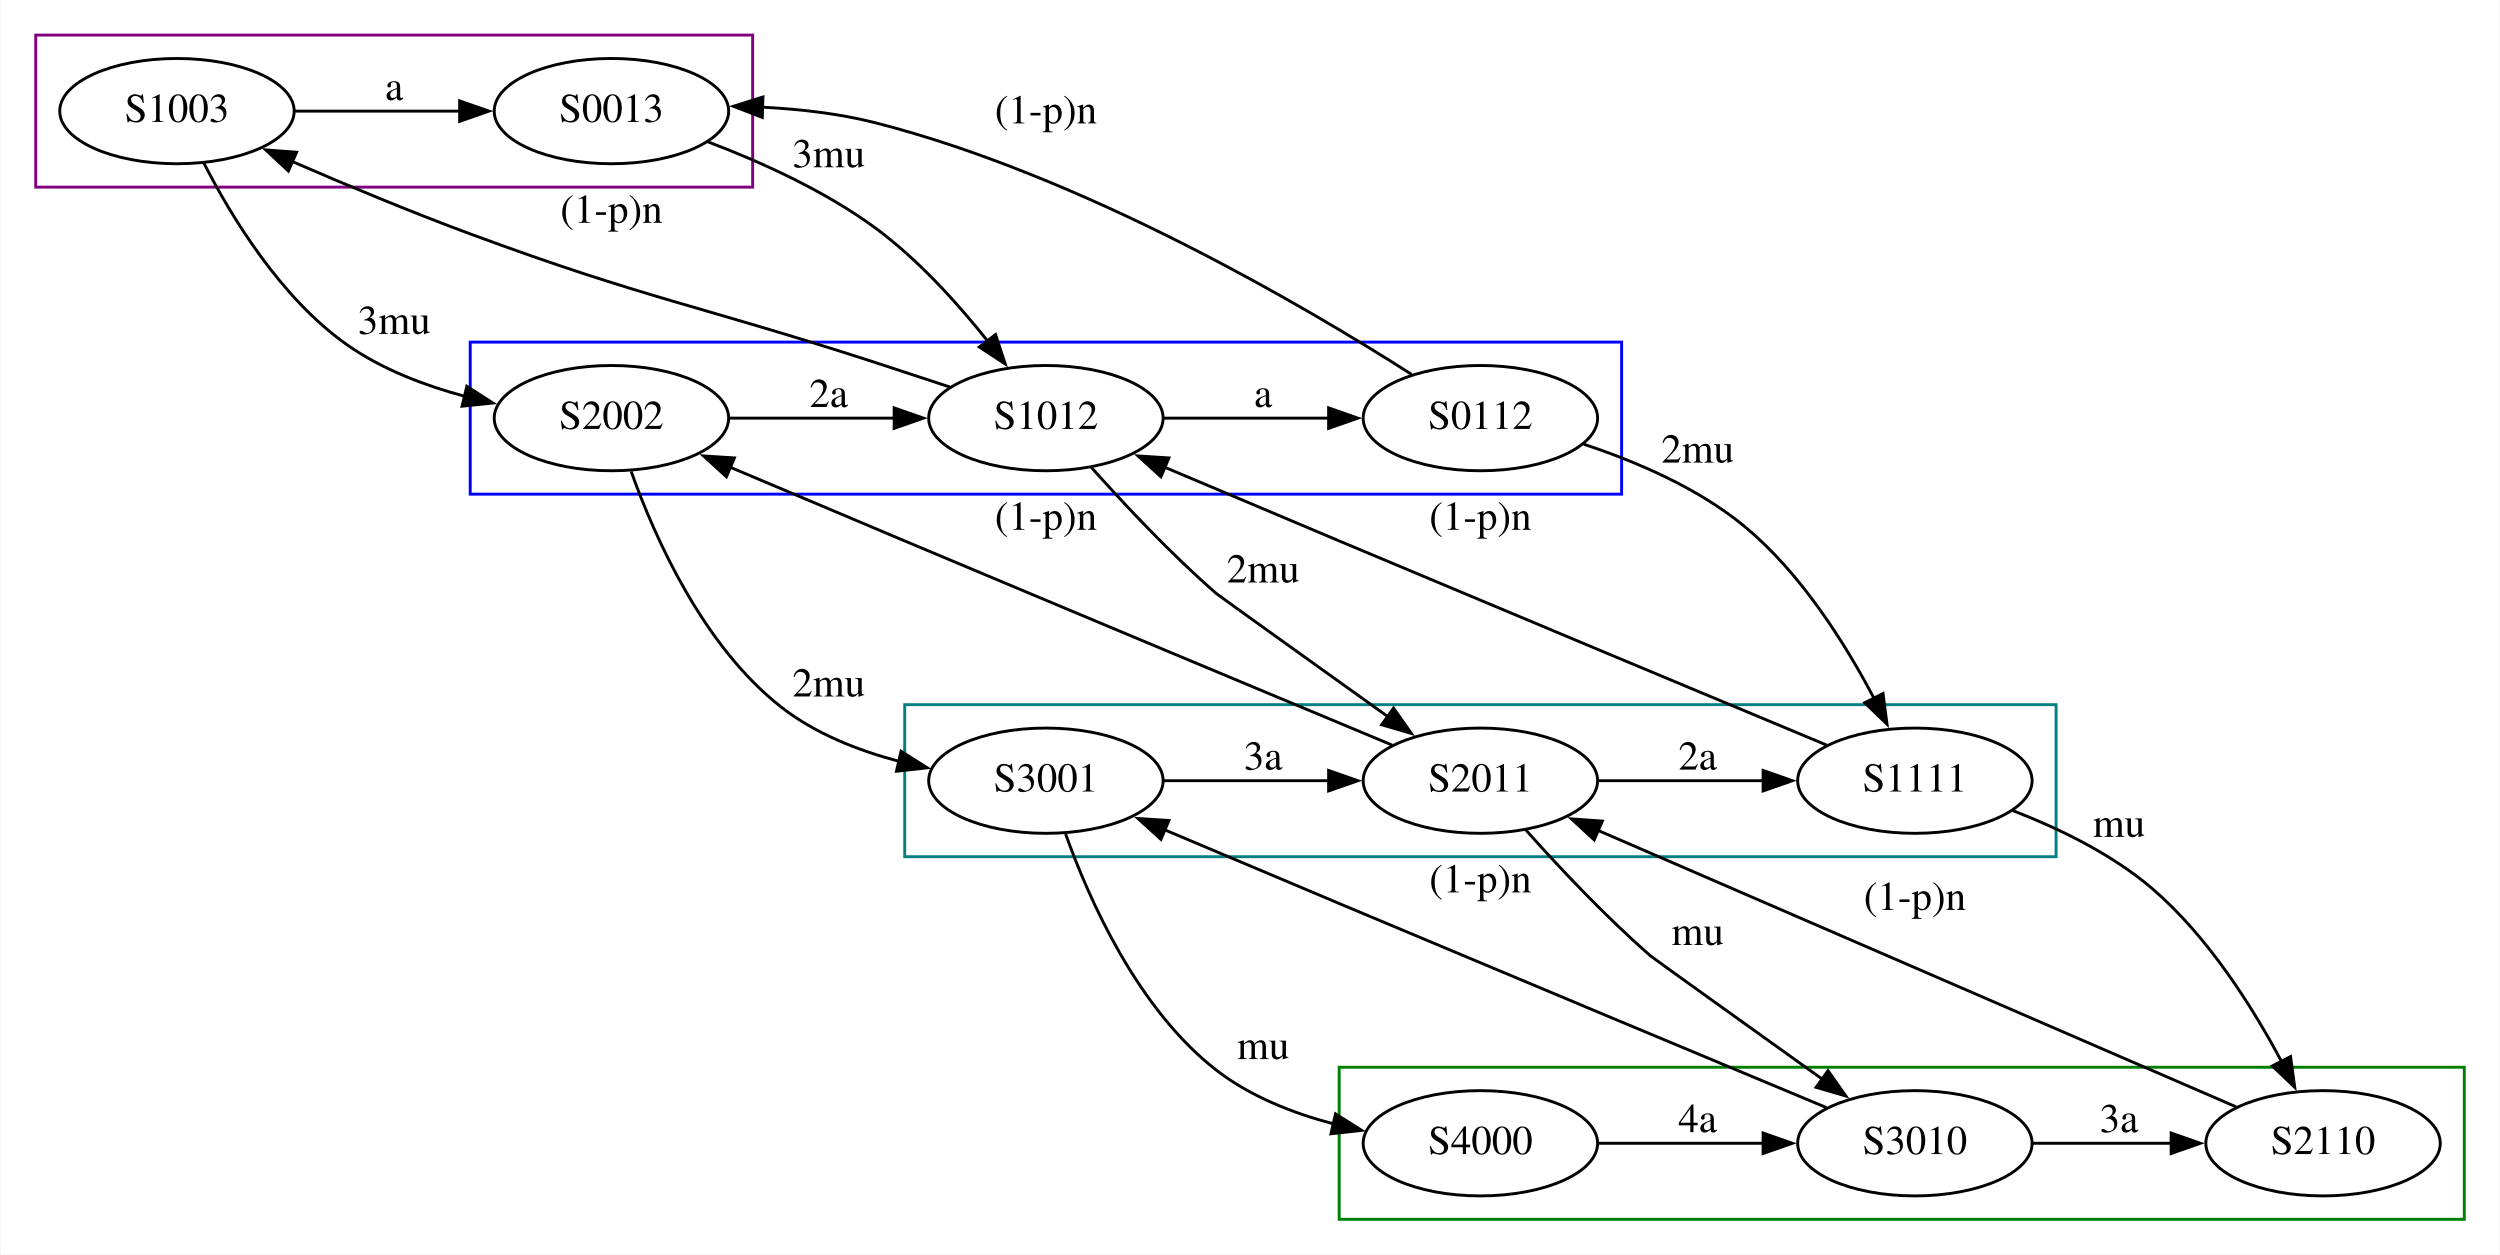
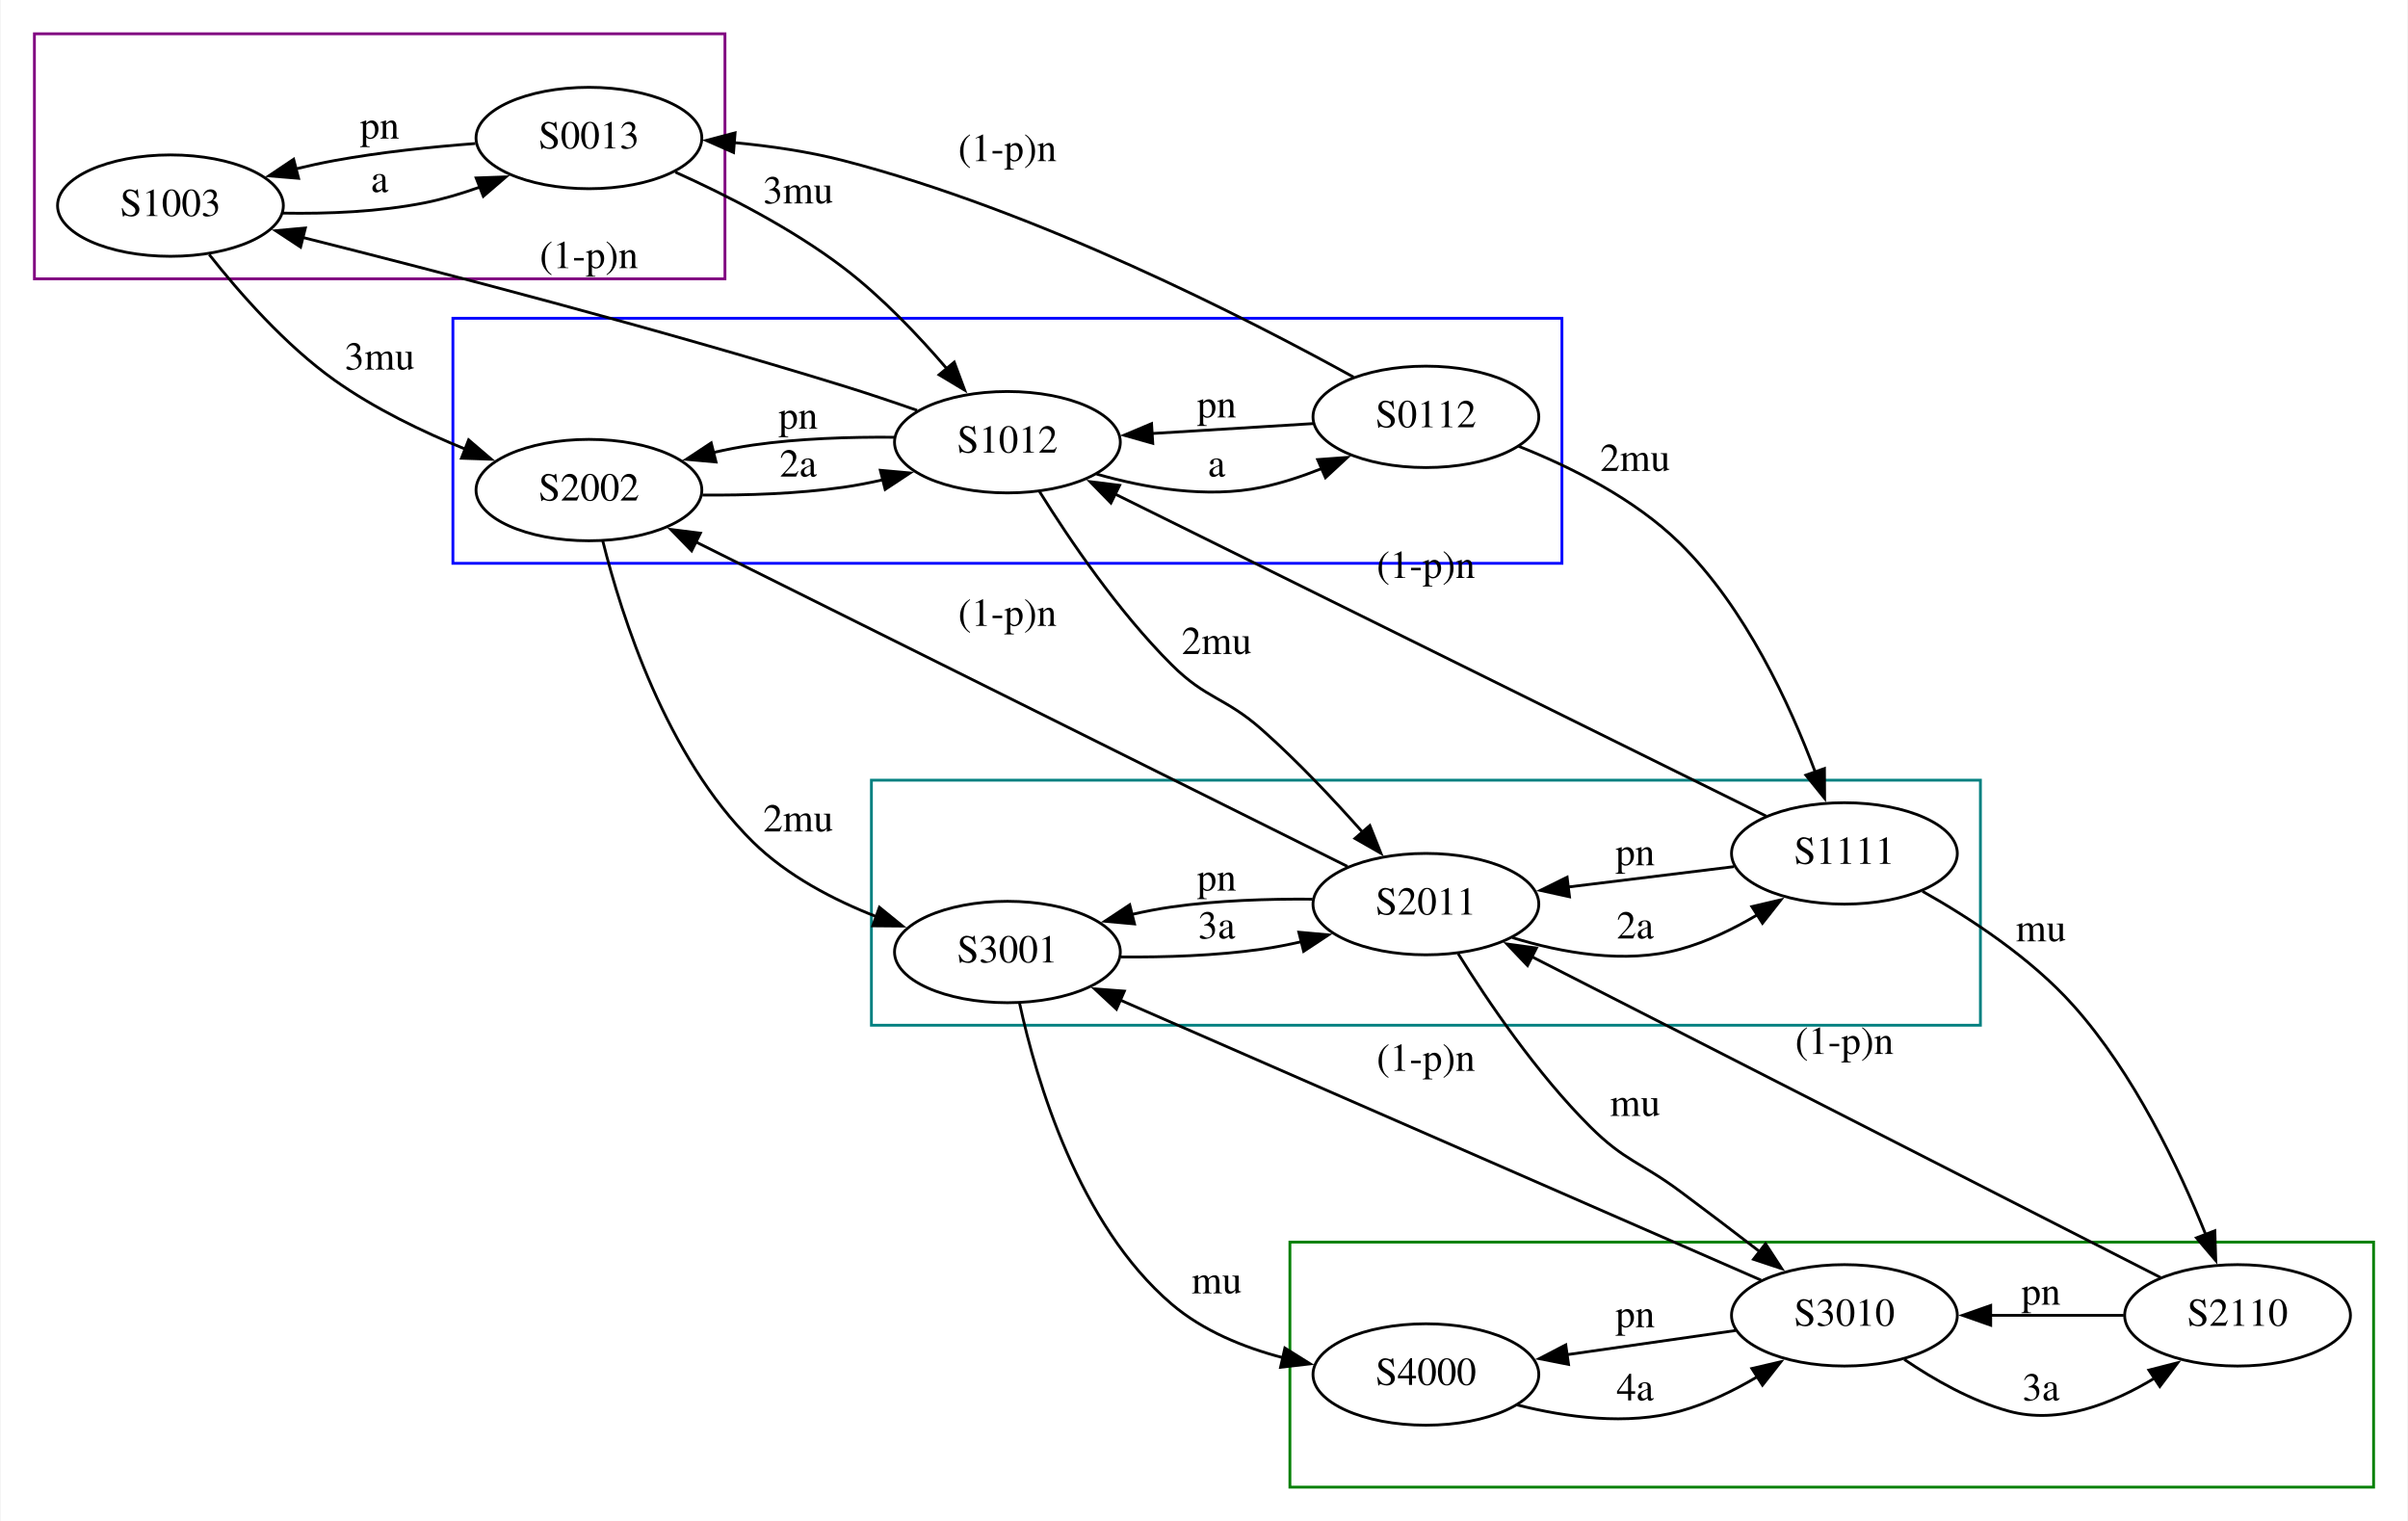
- <svg xmlns="http://www.w3.org/2000/svg" width="855pt" height="429pt" viewBox="0.00 0.00 854.56 429.00">
-   <g id="graph0" class="graph" transform="scale(1 1) rotate(0) translate(4 425)">
-     <polygon fill="white" stroke="none" points="-4,4 -4,-425 850.56,-425 850.56,4 -4,4" />
+ <svg xmlns="http://www.w3.org/2000/svg" width="855pt" height="540pt" viewBox="0.00 0.00 854.56 540.00">
+   <g id="graph0" class="graph" transform="scale(1 1) rotate(0) translate(4 536)">
+     <polygon fill="white" stroke="none" points="-4,4 -4,-536 850.56,-536 850.56,4 -4,4" />
    <g id="clust1" class="cluster">
-       <polygon fill="none" stroke="green" points="453.78,-8 453.78,-60 838.56,-60 838.56,-8 453.78,-8" />
+       <polygon fill="none" stroke="green" points="453.78,-8 453.78,-95 838.56,-95 838.56,-8 453.78,-8" />
    </g>
    <g id="clust2" class="cluster">
-       <polygon fill="none" stroke="teal" points="305.19,-132 305.19,-184 698.96,-184 698.96,-132 305.19,-132" />
+       <polygon fill="none" stroke="teal" points="305.19,-172 305.19,-259 698.96,-259 698.96,-172 305.19,-172" />
    </g>
    <g id="clust3" class="cluster">
-       <polygon fill="none" stroke="blue" points="156.59,-256 156.59,-308 550.37,-308 550.37,-256 156.59,-256" />
+       <polygon fill="none" stroke="blue" points="156.59,-336 156.59,-423 550.37,-423 550.37,-336 156.59,-336" />
    </g>
    <g id="clust4" class="cluster">
-       <polygon fill="none" stroke="purple" points="8,-361 8,-413 253.19,-413 253.19,-361 8,-361" />
+       <polygon fill="none" stroke="purple" points="8,-437 8,-524 253.19,-524 253.19,-437 8,-437" />
    </g>
    <g id="node1" class="node">
-       <ellipse fill="none" stroke="black" cx="502.07" cy="-34" rx="40.09" ry="18" />
-       <text text-anchor="middle" x="502.07" y="-30.3" font-family="Times,serif" font-size="14.00">S4000</text>
+       <ellipse fill="none" stroke="black" cx="502.07" cy="-48" rx="40.09" ry="18" />
+       <text text-anchor="middle" x="502.07" y="-44.3" font-family="Times,serif" font-size="14.00">S4000</text>
    </g>
    <g id="node2" class="node">
-       <ellipse fill="none" stroke="black" cx="650.67" cy="-34" rx="40.09" ry="18" />
-       <text text-anchor="middle" x="650.67" y="-30.3" font-family="Times,serif" font-size="14.00">S3010</text>
+       <ellipse fill="none" stroke="black" cx="650.67" cy="-69" rx="40.09" ry="18" />
+       <text text-anchor="middle" x="650.67" y="-65.3" font-family="Times,serif" font-size="14.00">S3010</text>
    </g>
    <g id="edge1" class="edge">
-       <path fill="none" stroke="black" d="M542.36,-34C559.69,-34 580.29,-34 598.78,-34" />
-       <polygon fill="black" stroke="black" points="598.76,-37.5 608.76,-34 598.76,-30.5 598.76,-37.5" />
-       <text text-anchor="middle" x="576.37" y="-37.8" font-family="Times,serif" font-size="14.00">4a</text>
+       <path fill="none" stroke="black" d="M534.46,-37.2C551.75,-32.8 573.49,-29.82 592.37,-35 601.81,-37.59 611.27,-42.18 619.7,-47.17" />
+       <polygon fill="black" stroke="black" points="617.81,-50.12 628.13,-52.53 621.57,-44.21 617.81,-50.12" />
+       <text text-anchor="middle" x="576.37" y="-38.8" font-family="Times,serif" font-size="14.00">4a</text>
+     </g>
+     <g id="edge3" class="edge">
+       <path fill="none" stroke="black" d="M612.04,-63.61C593.77,-60.99 571.57,-57.81 552,-55.01" />
+       <polygon fill="black" stroke="black" points="552.72,-51.58 542.32,-53.62 551.73,-58.51 552.72,-51.58" />
+       <text text-anchor="middle" x="576.37" y="-64.8" font-family="Times,serif" font-size="14.00">pn</text>
    </g>
    <g id="node3" class="node">
-       <ellipse fill="none" stroke="black" cx="790.26" cy="-34" rx="40.09" ry="18" />
-       <text text-anchor="middle" x="790.26" y="-30.3" font-family="Times,serif" font-size="14.00">S2110</text>
+       <ellipse fill="none" stroke="black" cx="790.26" cy="-69" rx="40.09" ry="18" />
+       <text text-anchor="middle" x="790.26" y="-65.3" font-family="Times,serif" font-size="14.00">S2110</text>
    </g>
    <g id="edge2" class="edge">
-       <path fill="none" stroke="black" d="M691.1,-34C705.92,-34 722.99,-34 738.69,-34" />
-       <polygon fill="black" stroke="black" points="738.31,-37.5 748.31,-34 738.31,-30.5 738.31,-37.5" />
-       <text text-anchor="middle" x="720.46" y="-37.8" font-family="Times,serif" font-size="14.00">3a</text>
+       <path fill="none" stroke="black" d="M671.93,-53.34C682.38,-46.24 695.69,-38.64 708.96,-35 726.81,-30.1 745.92,-37.63 761.02,-46.84" />
+       <polygon fill="black" stroke="black" points="758.78,-49.56 769.04,-52.18 762.66,-43.73 758.78,-49.56" />
+       <text text-anchor="middle" x="720.46" y="-38.8" font-family="Times,serif" font-size="14.00">3a</text>
    </g>
    <g id="node4" class="node">
-       <ellipse fill="none" stroke="black" cx="353.48" cy="-158" rx="40.09" ry="18" />
-       <text text-anchor="middle" x="353.48" y="-154.3" font-family="Times,serif" font-size="14.00">S3001</text>
-     </g>
-     <g id="edge3" class="edge">
-       <path fill="none" stroke="black" d="M620.45,-46.19C582.15,-62.18 512.91,-91.12 453.78,-116 434.11,-124.28 412.27,-133.51 394.09,-141.21" />
-       <polygon fill="black" stroke="black" points="392.82,-137.94 384.97,-145.07 395.55,-144.39 392.82,-137.94" />
-       <text text-anchor="middle" x="502.07" y="-119.8" font-family="Times,serif" font-size="14.00">(1-p)n</text>
+       <ellipse fill="none" stroke="black" cx="353.48" cy="-198" rx="40.09" ry="18" />
+       <text text-anchor="middle" x="353.48" y="-194.3" font-family="Times,serif" font-size="14.00">S3001</text>
+     </g>
+     <g id="edge5" class="edge">
+       <path fill="none" stroke="black" d="M621.08,-81.49C567.84,-104.76 453.44,-154.75 393.28,-181.05" />
+       <polygon fill="black" stroke="black" points="392.2,-177.7 384.44,-184.91 395.01,-184.11 392.2,-177.7" />
+       <text text-anchor="middle" x="502.07" y="-155.8" font-family="Times,serif" font-size="14.00">(1-p)n</text>
+     </g>
+     <g id="edge4" class="edge">
+       <path fill="none" stroke="black" d="M749.83,-69C735,-69 717.94,-69 702.24,-69" />
+       <polygon fill="black" stroke="black" points="702.61,-65.5 692.61,-69 702.61,-72.5 702.61,-65.5" />
+       <text text-anchor="middle" x="720.46" y="-72.8" font-family="Times,serif" font-size="14.00">pn</text>
    </g>
    <g id="node7" class="node">
-       <ellipse fill="none" stroke="black" cx="502.07" cy="-158" rx="40.09" ry="18" />
-       <text text-anchor="middle" x="502.07" y="-154.3" font-family="Times,serif" font-size="14.00">S2011</text>
+       <ellipse fill="none" stroke="black" cx="502.07" cy="-215" rx="40.09" ry="18" />
+       <text text-anchor="middle" x="502.07" y="-211.3" font-family="Times,serif" font-size="14.00">S2011</text>
+     </g>
+     <g id="edge12" class="edge">
+       <path fill="none" stroke="black" d="M762.91,-82.44C711.53,-108.65 597.88,-166.64 539.4,-196.47" />
+       <polygon fill="black" stroke="black" points="538.15,-193.18 530.83,-200.84 541.33,-199.41 538.15,-193.18" />
+       <text text-anchor="middle" x="650.67" y="-161.8" font-family="Times,serif" font-size="14.00">(1-p)n</text>
+     </g>
+     <g id="edge14" class="edge">
+       <path fill="none" stroke="black" d="M357.8,-179.78C363.72,-152.49 378.74,-101.22 411.78,-73 422.89,-63.51 437.34,-57.61 451.37,-53.94" />
+       <polygon fill="black" stroke="black" points="451.99,-57.39 460.98,-51.78 450.46,-50.56 451.99,-57.39" />
+       <text text-anchor="middle" x="427.78" y="-76.8" font-family="Times,serif" font-size="14.00">mu</text>
+     </g>
+     <g id="edge7" class="edge">
+       <path fill="none" stroke="black" d="M393.77,-196.24C409.4,-196.11 427.51,-196.68 443.78,-199 448.44,-199.66 453.25,-200.6 458.02,-201.69" />
+       <polygon fill="black" stroke="black" points="456.95,-205.03 467.5,-204.08 458.66,-198.24 456.95,-205.03" />
+       <text text-anchor="middle" x="427.78" y="-202.8" font-family="Times,serif" font-size="14.00">3a</text>
+     </g>
+     <g id="node5" class="node">
+       <ellipse fill="none" stroke="black" cx="502.07" cy="-388" rx="40.09" ry="18" />
+       <text text-anchor="middle" x="502.07" y="-384.3" font-family="Times,serif" font-size="14.00">S0112</text>
+     </g>
+     <g id="node6" class="node">
+       <ellipse fill="none" stroke="black" cx="204.89" cy="-487" rx="40.09" ry="18" />
+       <text text-anchor="middle" x="204.89" y="-483.3" font-family="Times,serif" font-size="14.00">S0013</text>
+     </g>
+     <g id="edge6" class="edge">
+       <path fill="none" stroke="black" d="M476.36,-402.13C438.65,-422.93 363.86,-461.26 295.19,-479 282.84,-482.19 269.25,-484.16 256.48,-485.36" />
+       <polygon fill="black" stroke="black" points="256.24,-481.86 246.55,-486.14 256.79,-488.84 256.24,-481.86" />
+       <text text-anchor="middle" x="353.48" y="-478.8" font-family="Times,serif" font-size="14.00">(1-p)n</text>
+     </g>
+     <g id="node8" class="node">
+       <ellipse fill="none" stroke="black" cx="650.67" cy="-233" rx="40.09" ry="18" />
+       <text text-anchor="middle" x="650.67" y="-229.3" font-family="Times,serif" font-size="14.00">S1111</text>
+     </g>
+     <g id="edge24" class="edge">
+       <path fill="none" stroke="black" d="M535,-377.55C553.53,-370.21 576.31,-358.85 592.37,-343 615.53,-320.15 631.31,-285.96 640.35,-261.77" />
+       <polygon fill="black" stroke="black" points="643.58,-263.14 643.64,-252.55 636.99,-260.79 643.58,-263.14" />
+       <text text-anchor="middle" x="576.37" y="-368.8" font-family="Times,serif" font-size="14.00">2mu</text>
+     </g>
+     <g id="node9" class="node">
+       <ellipse fill="none" stroke="black" cx="353.48" cy="-379" rx="40.09" ry="18" />
+       <text text-anchor="middle" x="353.48" y="-375.3" font-family="Times,serif" font-size="14.00">S1012</text>
+     </g>
+     <g id="edge28" class="edge">
+       <path fill="none" stroke="black" d="M235.55,-474.89C253.7,-466.73 276.86,-454.94 295.19,-441 308.76,-430.68 321.83,-416.93 332.05,-405.01" />
+       <polygon fill="black" stroke="black" points="334.6,-407.42 338.3,-397.49 329.22,-402.94 334.6,-407.42" />
+       <text text-anchor="middle" x="279.19" y="-463.8" font-family="Times,serif" font-size="14.00">3mu</text>
+     </g>
+     <g id="edge15" class="edge">
+       <path fill="none" stroke="black" d="M513.5,-197.44C524.02,-180.55 541.4,-154.89 560.37,-136 572.78,-123.64 578.31,-123.45 592.37,-113 601.64,-106.12 611.64,-98.49 620.66,-91.56" />
+       <polygon fill="black" stroke="black" points="622.66,-94.44 628.44,-85.56 618.38,-88.9 622.66,-94.44" />
+       <text text-anchor="middle" x="576.37" y="-139.8" font-family="Times,serif" font-size="14.00">mu</text>
+     </g>
+     <g id="edge9" class="edge">
+       <path fill="none" stroke="black" d="M461.79,-216.76C446.15,-216.89 428.05,-216.32 411.78,-214 407.12,-213.34 402.3,-212.4 397.54,-211.31" />
+       <polygon fill="black" stroke="black" points="398.61,-207.97 388.06,-208.92 396.9,-214.76 398.61,-207.97" />
+       <text text-anchor="middle" x="427.78" y="-219.8" font-family="Times,serif" font-size="14.00">pn</text>
    </g>
    <g id="edge8" class="edge">
-       <path fill="none" stroke="black" d="M760.53,-46.45C708.9,-68.82 600.41,-115.83 542.1,-141.09" />
-       <polygon fill="black" stroke="black" points="541,-137.75 533.21,-144.94 543.78,-144.18 541,-137.75" />
-       <text text-anchor="middle" x="650.67" y="-113.8" font-family="Times,serif" font-size="14.00">(1-p)n</text>
+       <path fill="none" stroke="black" d="M532.73,-203.12C550.26,-197.73 572.78,-193.62 592.37,-199 601.81,-201.59 611.27,-206.18 619.7,-211.17" />
+       <polygon fill="black" stroke="black" points="617.81,-214.12 628.13,-216.53 621.57,-208.21 617.81,-214.12" />
+       <text text-anchor="middle" x="576.37" y="-202.8" font-family="Times,serif" font-size="14.00">2a</text>
+     </g>
+     <g id="node10" class="node">
+       <ellipse fill="none" stroke="black" cx="204.89" cy="-362" rx="40.09" ry="18" />
+       <text text-anchor="middle" x="204.89" y="-358.3" font-family="Times,serif" font-size="14.00">S2002</text>
+     </g>
+     <g id="edge13" class="edge">
+       <path fill="none" stroke="black" d="M474.21,-228.38C421.2,-254.78 303.08,-313.6 242.81,-343.61" />
+       <polygon fill="black" stroke="black" points="241.35,-340.43 233.96,-348.02 244.47,-346.7 241.35,-340.43" />
+       <text text-anchor="middle" x="353.48" y="-313.8" font-family="Times,serif" font-size="14.00">(1-p)n</text>
+     </g>
+     <g id="edge16" class="edge">
+       <path fill="none" stroke="black" d="M678.4,-219.54C695.35,-210 716.85,-195.91 731.96,-179 753.52,-154.89 769.51,-121.2 779.04,-97.47" />
+       <polygon fill="black" stroke="black" points="782.19,-99.03 782.53,-88.44 775.66,-96.51 782.19,-99.03" />
+       <text text-anchor="middle" x="720.46" y="-201.8" font-family="Times,serif" font-size="14.00">mu</text>
    </g>
    <g id="edge10" class="edge">
-       <path fill="none" stroke="black" d="M360.22,-139.78C368.2,-117.43 384.79,-79.93 411.78,-59 423.32,-50.05 437.9,-44.3 451.92,-40.61" />
-       <polygon fill="black" stroke="black" points="452.53,-44.06 461.49,-38.41 450.96,-37.24 452.53,-44.06" />
-       <text text-anchor="middle" x="427.78" y="-62.8" font-family="Times,serif" font-size="14.00">mu</text>
-     </g>
-     <g id="edge5" class="edge">
-       <path fill="none" stroke="black" d="M393.77,-158C411.1,-158 431.7,-158 450.19,-158" />
-       <polygon fill="black" stroke="black" points="450.17,-161.5 460.17,-158 450.17,-154.5 450.17,-161.5" />
-       <text text-anchor="middle" x="427.78" y="-161.8" font-family="Times,serif" font-size="14.00">3a</text>
-     </g>
-     <g id="node5" class="node">
-       <ellipse fill="none" stroke="black" cx="502.07" cy="-282" rx="40.09" ry="18" />
-       <text text-anchor="middle" x="502.07" y="-278.3" font-family="Times,serif" font-size="14.00">S0112</text>
-     </g>
-     <g id="node6" class="node">
-       <ellipse fill="none" stroke="black" cx="204.89" cy="-387" rx="40.09" ry="18" />
-       <text text-anchor="middle" x="204.89" y="-383.3" font-family="Times,serif" font-size="14.00">S0013</text>
-     </g>
-     <g id="edge4" class="edge">
-       <path fill="none" stroke="black" d="M478.52,-296.98C441.88,-320.37 366.35,-364.8 295.19,-383 282.87,-386.15 269.29,-387.69 256.52,-388.34" />
-       <polygon fill="black" stroke="black" points="256.48,-384.84 246.59,-388.65 256.7,-391.83 256.48,-384.84" />
-       <text text-anchor="middle" x="353.48" y="-382.8" font-family="Times,serif" font-size="14.00">(1-p)n</text>
-     </g>
-     <g id="node8" class="node">
-       <ellipse fill="none" stroke="black" cx="650.67" cy="-158" rx="40.09" ry="18" />
-       <text text-anchor="middle" x="650.67" y="-154.3" font-family="Times,serif" font-size="14.00">S1111</text>
+       <path fill="none" stroke="black" d="M611.47,-228.31C593.46,-226.1 571.76,-223.43 552.51,-221.07" />
+       <polygon fill="black" stroke="black" points="553.06,-217.61 542.71,-219.87 552.21,-224.56 553.06,-217.61" />
+       <text text-anchor="middle" x="576.37" y="-228.8" font-family="Times,serif" font-size="14.00">pn</text>
+     </g>
+     <g id="edge11" class="edge">
+       <path fill="none" stroke="black" d="M622.86,-246.26C569.96,-272.42 452.07,-330.73 391.69,-360.6" />
+       <polygon fill="black" stroke="black" points="390.23,-357.41 382.82,-364.99 393.33,-363.69 390.23,-357.41" />
+       <text text-anchor="middle" x="502.07" y="-330.8" font-family="Times,serif" font-size="14.00">(1-p)n</text>
    </g>
    <g id="edge18" class="edge">
-       <path fill="none" stroke="black" d="M537.45,-273.06C555.22,-267.2 576.46,-258.15 592.37,-245 611.69,-229.04 626.88,-204.86 636.76,-186.04" />
-       <polygon fill="black" stroke="black" points="639.78,-187.82 641.14,-177.31 633.52,-184.68 639.78,-187.82" />
-       <text text-anchor="middle" x="576.37" y="-266.8" font-family="Times,serif" font-size="14.00">2mu</text>
-     </g>
-     <g id="node9" class="node">
-       <ellipse fill="none" stroke="black" cx="353.48" cy="-282" rx="40.09" ry="18" />
-       <text text-anchor="middle" x="353.48" y="-278.3" font-family="Times,serif" font-size="14.00">S1012</text>
+       <path fill="none" stroke="black" d="M385.15,-367.68C402.42,-362.76 424.35,-358.95 443.78,-363 450.89,-364.48 458.2,-366.9 465.12,-369.66" />
+       <polygon fill="black" stroke="black" points="463.63,-372.83 474.19,-373.6 466.41,-366.41 463.63,-372.83" />
+       <text text-anchor="middle" x="427.78" y="-366.8" font-family="Times,serif" font-size="14.00">a</text>
+     </g>
+     <g id="edge20" class="edge">
+       <path fill="none" stroke="black" d="M404.71,-382.08C423.44,-383.23 444.41,-384.52 461.99,-385.6" />
+       <polygon fill="black" stroke="black" points="405.09,-378.6 394.89,-381.48 404.66,-385.59 405.09,-378.6" />
+       <text text-anchor="middle" x="427.78" y="-387.8" font-family="Times,serif" font-size="14.00">pn</text>
+     </g>
+     <g id="edge23" class="edge">
+       <path fill="none" stroke="black" d="M364.9,-361.44C375.43,-344.55 392.81,-318.89 411.78,-300 424.19,-287.64 430.66,-288.6 443.78,-277 456.47,-265.78 469.37,-252.06 479.72,-240.38" />
+       <polygon fill="black" stroke="black" points="482.16,-242.9 486.09,-233.06 476.88,-238.31 482.16,-242.9" />
+       <text text-anchor="middle" x="427.78" y="-303.8" font-family="Times,serif" font-size="14.00">2mu</text>
+     </g>
+     <g id="node11" class="node">
+       <ellipse fill="none" stroke="black" cx="56.3" cy="-463" rx="40.09" ry="18" />
+       <text text-anchor="middle" x="56.3" y="-459.3" font-family="Times,serif" font-size="14.00">S1003</text>
    </g>
    <g id="edge21" class="edge">
-       <path fill="none" stroke="black" d="M237.83,-376.51C255.7,-369.74 277.81,-359.79 295.19,-347 309.81,-336.23 323.38,-321.17 333.64,-308.25" />
-       <polygon fill="black" stroke="black" points="336.26,-310.59 339.57,-300.52 330.71,-306.33 336.26,-310.59" />
-       <text text-anchor="middle" x="279.19" y="-367.8" font-family="Times,serif" font-size="14.00">3mu</text>
-     </g>
-     <g id="edge11" class="edge">
-       <path fill="none" stroke="black" d="M517.62,-141.14C528.77,-128.64 544.82,-111.51 560.37,-98 561.07,-97.39 593.64,-74.07 619.25,-55.75" />
-       <polygon fill="black" stroke="black" points="620.96,-58.83 627.06,-50.16 616.89,-53.13 620.96,-58.83" />
-       <text text-anchor="middle" x="576.37" y="-101.8" font-family="Times,serif" font-size="14.00">mu</text>
-     </g>
-     <g id="edge6" class="edge">
-       <path fill="none" stroke="black" d="M542.36,-158C559.69,-158 580.29,-158 598.78,-158" />
-       <polygon fill="black" stroke="black" points="598.76,-161.5 608.76,-158 598.76,-154.5 598.76,-161.5" />
-       <text text-anchor="middle" x="576.37" y="-161.8" font-family="Times,serif" font-size="14.00">2a</text>
-     </g>
-     <g id="node10" class="node">
-       <ellipse fill="none" stroke="black" cx="204.89" cy="-282" rx="40.09" ry="18" />
-       <text text-anchor="middle" x="204.89" y="-278.3" font-family="Times,serif" font-size="14.00">S2002</text>
-     </g>
-     <g id="edge9" class="edge">
-       <path fill="none" stroke="black" d="M471.86,-170.19C433.56,-186.18 364.31,-215.12 305.19,-240 285.52,-248.28 263.68,-257.51 245.5,-265.21" />
-       <polygon fill="black" stroke="black" points="244.22,-261.94 236.38,-269.07 246.95,-268.39 244.22,-261.94" />
-       <text text-anchor="middle" x="353.48" y="-243.8" font-family="Times,serif" font-size="14.00">(1-p)n</text>
-     </g>
-     <g id="edge12" class="edge">
-       <path fill="none" stroke="black" d="M684.14,-147.78C699.79,-141.74 718.11,-132.91 731.96,-121 750.97,-104.66 766.19,-80.52 776.15,-61.81" />
-       <polygon fill="black" stroke="black" points="779.15,-63.64 780.58,-53.14 772.91,-60.45 779.15,-63.64" />
-       <text text-anchor="middle" x="720.46" y="-138.8" font-family="Times,serif" font-size="14.00">mu</text>
-     </g>
-     <g id="edge7" class="edge">
-       <path fill="none" stroke="black" d="M620.45,-170.19C582.15,-186.18 512.91,-215.12 453.78,-240 434.11,-248.28 412.27,-257.51 394.09,-265.21" />
-       <polygon fill="black" stroke="black" points="392.82,-261.94 384.97,-269.07 395.55,-268.39 392.82,-261.94" />
-       <text text-anchor="middle" x="502.07" y="-243.8" font-family="Times,serif" font-size="14.00">(1-p)n</text>
-     </g>
-     <g id="edge14" class="edge">
-       <path fill="none" stroke="black" d="M393.77,-282C411.1,-282 431.7,-282 450.19,-282" />
-       <polygon fill="black" stroke="black" points="450.17,-285.5 460.17,-282 450.17,-278.5 450.17,-285.5" />
-       <text text-anchor="middle" x="427.78" y="-285.8" font-family="Times,serif" font-size="14.00">a</text>
+       <path fill="none" stroke="black" d="M321.4,-390.31C312.93,-393.27 303.74,-396.36 295.19,-399 228.98,-419.43 151.29,-439.64 103.17,-451.72" />
+       <polygon fill="black" stroke="black" points="102.51,-448.27 93.66,-454.09 104.21,-455.06 102.51,-448.27" />
+       <text text-anchor="middle" x="204.89" y="-440.8" font-family="Times,serif" font-size="14.00">(1-p)n</text>
+     </g>
+     <g id="edge22" class="edge">
+       <path fill="none" stroke="black" d="M209.82,-343.9C216.48,-317.23 232.36,-267.28 263.19,-237 275.35,-225.06 291.76,-216.47 307.21,-210.46" />
+       <polygon fill="black" stroke="black" points="308.03,-213.88 316.25,-207.2 305.66,-207.29 308.03,-213.88" />
+       <text text-anchor="middle" x="279.19" y="-240.8" font-family="Times,serif" font-size="14.00">2mu</text>
    </g>
    <g id="edge17" class="edge">
-       <path fill="none" stroke="black" d="M369.03,-265.14C380.17,-252.64 396.23,-235.51 411.78,-222 412.48,-221.39 445.05,-198.07 470.65,-179.75" />
-       <polygon fill="black" stroke="black" points="472.37,-182.83 478.47,-174.16 468.3,-177.13 472.37,-182.83" />
-       <text text-anchor="middle" x="427.78" y="-225.8" font-family="Times,serif" font-size="14.00">2mu</text>
-     </g>
-     <g id="node11" class="node">
-       <ellipse fill="none" stroke="black" cx="56.3" cy="-387" rx="40.09" ry="18" />
-       <text text-anchor="middle" x="56.3" y="-383.3" font-family="Times,serif" font-size="14.00">S1003</text>
-     </g>
-     <g id="edge15" class="edge">
-       <path fill="none" stroke="black" d="M320.68,-292.62C312.39,-295.37 303.46,-298.31 295.19,-301 233.72,-320.95 217.22,-322.61 156.59,-345 136.29,-352.5 114.06,-361.8 95.8,-369.73" />
-       <polygon fill="black" stroke="black" points="94.41,-366.52 86.65,-373.74 97.22,-372.93 94.41,-366.52" />
-       <text text-anchor="middle" x="204.89" y="-348.8" font-family="Times,serif" font-size="14.00">(1-p)n</text>
-     </g>
-     <g id="edge16" class="edge">
-       <path fill="none" stroke="black" d="M211.63,-263.78C219.61,-241.43 236.19,-203.93 263.19,-183 274.73,-174.05 289.31,-168.3 303.32,-164.61" />
-       <polygon fill="black" stroke="black" points="303.93,-168.06 312.9,-162.41 302.37,-161.24 303.93,-168.06" />
-       <text text-anchor="middle" x="279.19" y="-186.8" font-family="Times,serif" font-size="14.00">2mu</text>
-     </g>
-     <g id="edge13" class="edge">
-       <path fill="none" stroke="black" d="M245.17,-282C262.51,-282 283.11,-282 301.6,-282" />
-       <polygon fill="black" stroke="black" points="301.58,-285.5 311.58,-282 301.58,-278.5 301.58,-285.5" />
-       <text text-anchor="middle" x="279.19" y="-285.8" font-family="Times,serif" font-size="14.00">2a</text>
+       <path fill="none" stroke="black" d="M245.18,-360.24C260.81,-360.11 278.92,-360.68 295.19,-363 299.84,-363.66 304.66,-364.6 309.43,-365.69" />
+       <polygon fill="black" stroke="black" points="308.35,-369.03 318.91,-368.08 310.07,-362.24 308.35,-369.03" />
+       <text text-anchor="middle" x="279.19" y="-366.8" font-family="Times,serif" font-size="14.00">2a</text>
    </g>
    <g id="edge19" class="edge">
-       <path fill="none" stroke="black" d="M96.58,-387C113.92,-387 134.51,-387 153,-387" />
-       <polygon fill="black" stroke="black" points="152.98,-390.5 162.98,-387 152.98,-383.5 152.98,-390.5" />
-       <text text-anchor="middle" x="130.59" y="-390.8" font-family="Times,serif" font-size="14.00">a</text>
-     </g>
-     <g id="edge20" class="edge">
-       <path fill="none" stroke="black" d="M65.46,-369.32C74.79,-351.04 91.79,-322.98 114.59,-307 126.45,-298.69 141,-293.13 154.89,-289.42" />
-       <polygon fill="black" stroke="black" points="155.43,-292.89 164.35,-287.17 153.81,-286.08 155.43,-292.89" />
-       <text text-anchor="middle" x="130.59" y="-310.8" font-family="Times,serif" font-size="14.00">3mu</text>
+       <path fill="none" stroke="black" d="M248.94,-375.31C253.71,-376.4 258.53,-377.34 263.19,-378 279.45,-380.32 297.56,-380.89 313.19,-380.76" />
+       <polygon fill="black" stroke="black" points="250.02,-371.97 239.46,-372.92 248.31,-378.76 250.02,-371.97" />
+       <text text-anchor="middle" x="279.19" y="-383.8" font-family="Times,serif" font-size="14.00">pn</text>
+     </g>
+     <g id="edge25" class="edge">
+       <path fill="none" stroke="black" d="M96.3,-460.33C112.05,-460.06 130.32,-460.76 146.59,-464 153.13,-465.3 159.86,-467.32 166.32,-469.64" />
+       <polygon fill="black" stroke="black" points="164.84,-472.82 175.43,-473.2 167.39,-466.3 164.84,-472.82" />
+       <text text-anchor="middle" x="130.59" y="-467.8" font-family="Times,serif" font-size="14.00">a</text>
+     </g>
+     <g id="edge26" class="edge">
+       <path fill="none" stroke="black" d="M100.59,-475.99C105.29,-477.13 110.02,-478.16 114.59,-479 130.82,-481.97 148.92,-483.85 164.56,-485.04" />
+       <polygon fill="black" stroke="black" points="101.8,-472.69 91.24,-473.56 100.04,-479.46 101.8,-472.69" />
+       <text text-anchor="middle" x="130.59" y="-486.8" font-family="Times,serif" font-size="14.00">pn</text>
+     </g>
+     <g id="edge27" class="edge">
+       <path fill="none" stroke="black" d="M70.06,-445.64C80.75,-432.08 97.04,-413.49 114.59,-401 128.71,-390.96 145.81,-382.71 161.26,-376.43" />
+       <polygon fill="black" stroke="black" points="162.17,-379.83 170.22,-372.95 159.63,-373.31 162.17,-379.83" />
+       <text text-anchor="middle" x="130.59" y="-404.8" font-family="Times,serif" font-size="14.00">3mu</text>
    </g>
  </g>
</svg>
